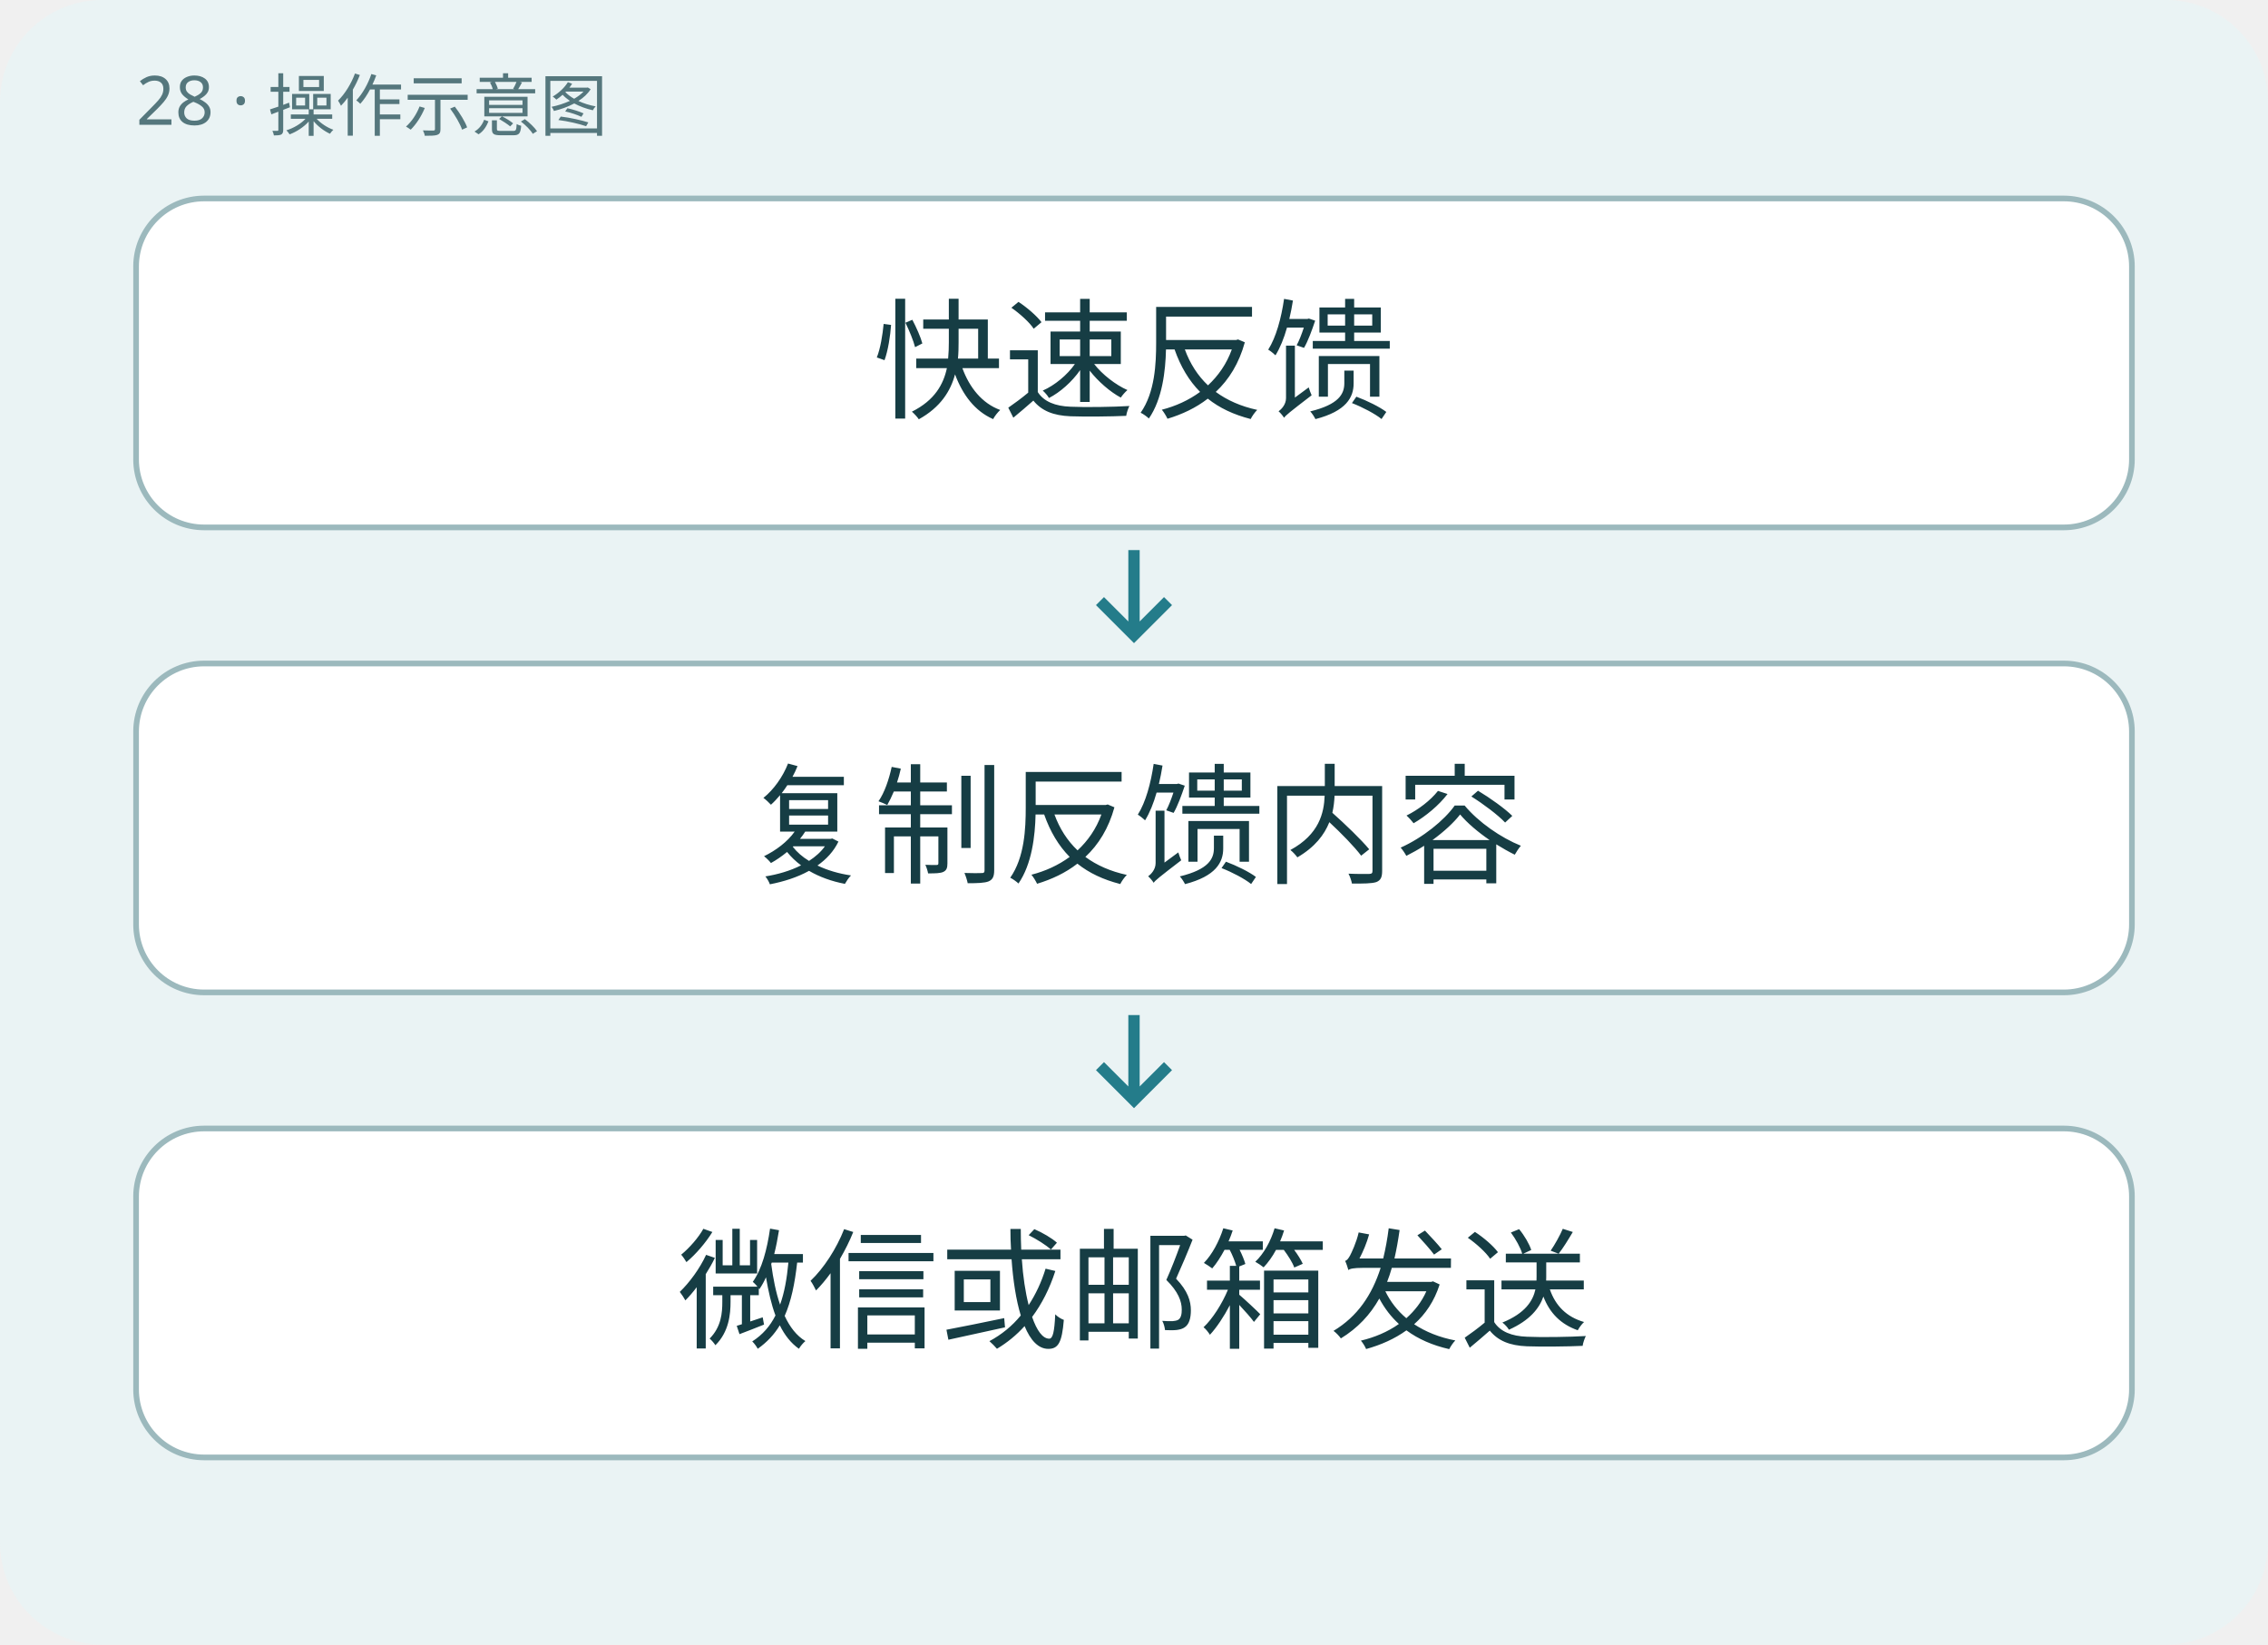
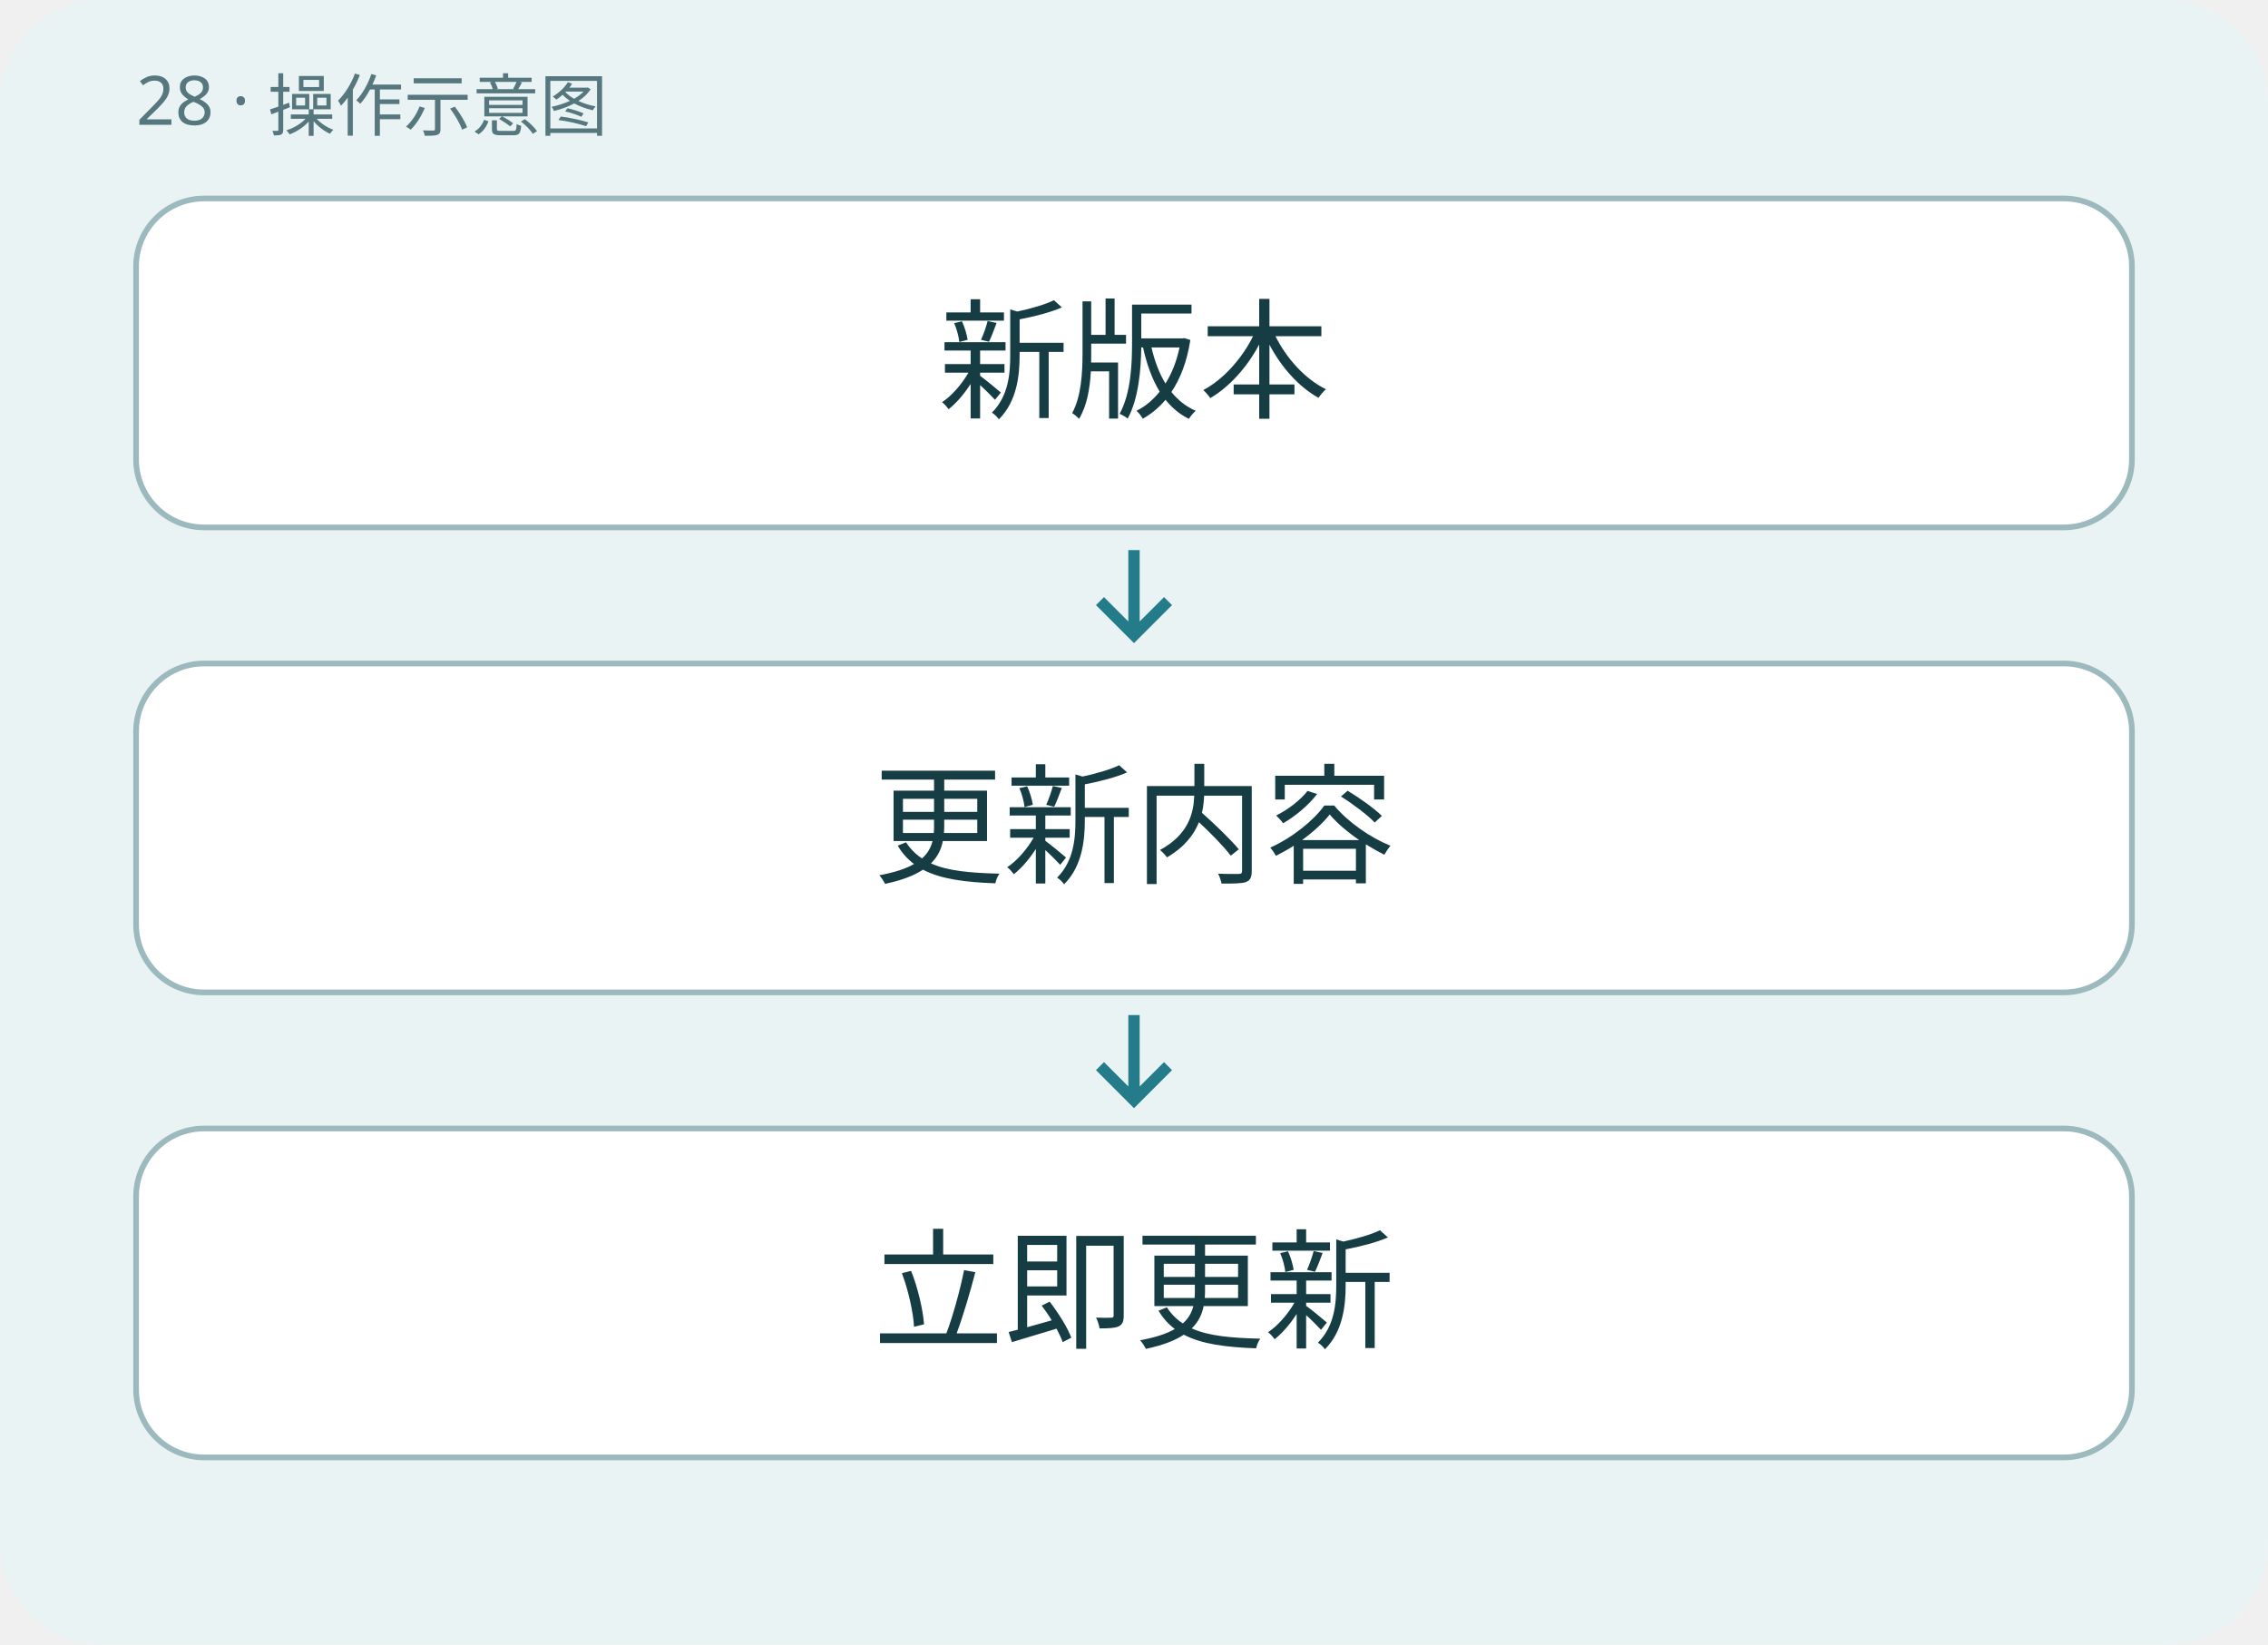
<svg xmlns="http://www.w3.org/2000/svg" viewBox="0 0 400 290" role="img">
  <rect width="400" height="290" rx="18" fill="#eaf3f4" />
  <rect x="24" y="35" width="352" height="58" rx="12" fill="white" stroke="#9cb9bd" />
-   <text x="200" y="72" text-anchor="middle" font-family="Microsoft YaHei,PingFang SC,sans-serif" font-size="23" fill="#163d44">快速反馈</text>
+   <text x="200" y="72" text-anchor="middle" font-family="Microsoft YaHei,PingFang SC,sans-serif" font-size="23" fill="#163d44">新版本</text>
  <path d="M200 97 v15 m-6 -6 6 6 6 -6" fill="none" stroke="#247c8a" stroke-width="2" />
  <rect x="24" y="117" width="352" height="58" rx="12" fill="white" stroke="#9cb9bd" />
-   <text x="200" y="154" text-anchor="middle" font-family="Microsoft YaHei,PingFang SC,sans-serif" font-size="23" fill="#163d44">复制反馈内容</text>
+   <text x="200" y="154" text-anchor="middle" font-family="Microsoft YaHei,PingFang SC,sans-serif" font-size="23" fill="#163d44">更新内容</text>
  <path d="M200 179 v15 m-6 -6 6 6 6 -6" fill="none" stroke="#247c8a" stroke-width="2" />
  <rect x="24" y="199" width="352" height="58" rx="12" fill="white" stroke="#9cb9bd" />
-   <text x="200" y="236" text-anchor="middle" font-family="Microsoft YaHei,PingFang SC,sans-serif" font-size="23" fill="#163d44">微信或邮箱发送</text>
+   <text x="200" y="236" text-anchor="middle" font-family="Microsoft YaHei,PingFang SC,sans-serif" font-size="23" fill="#163d44">立即更新</text>
  <text x="24" y="22" font-family="sans-serif" font-size="12" fill="#55777d">28 · 操作示意图</text>
</svg>
